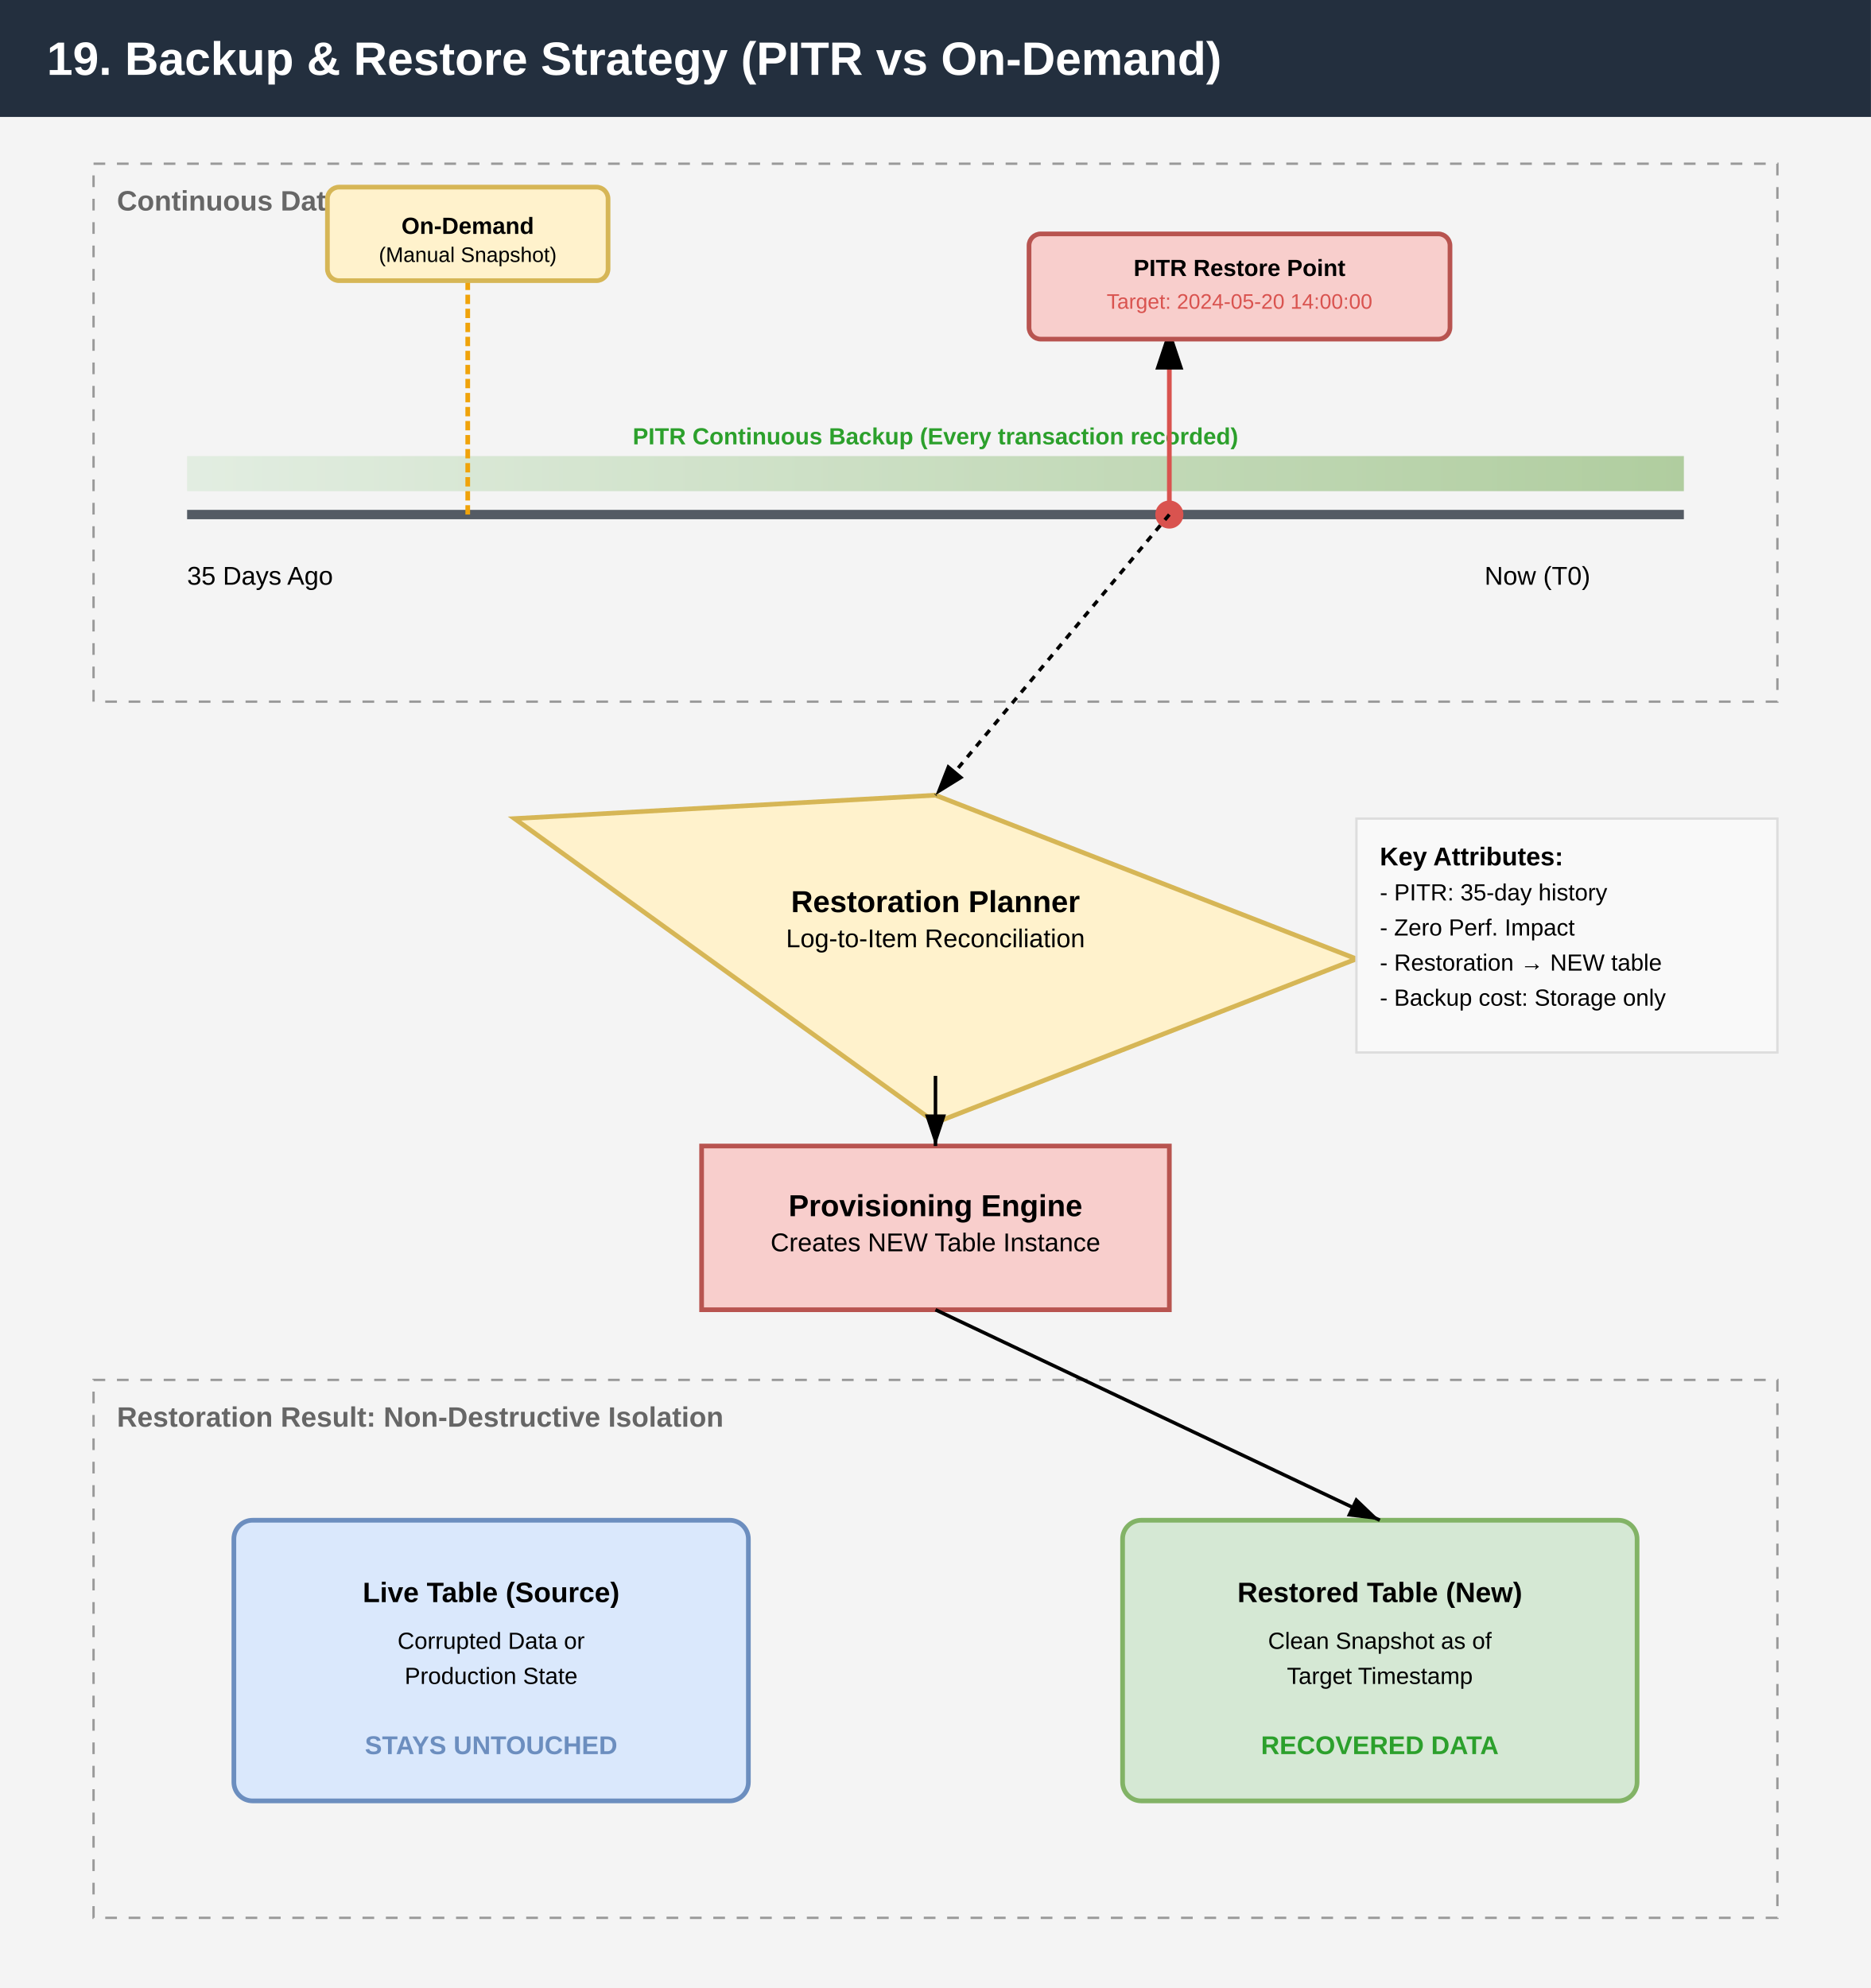
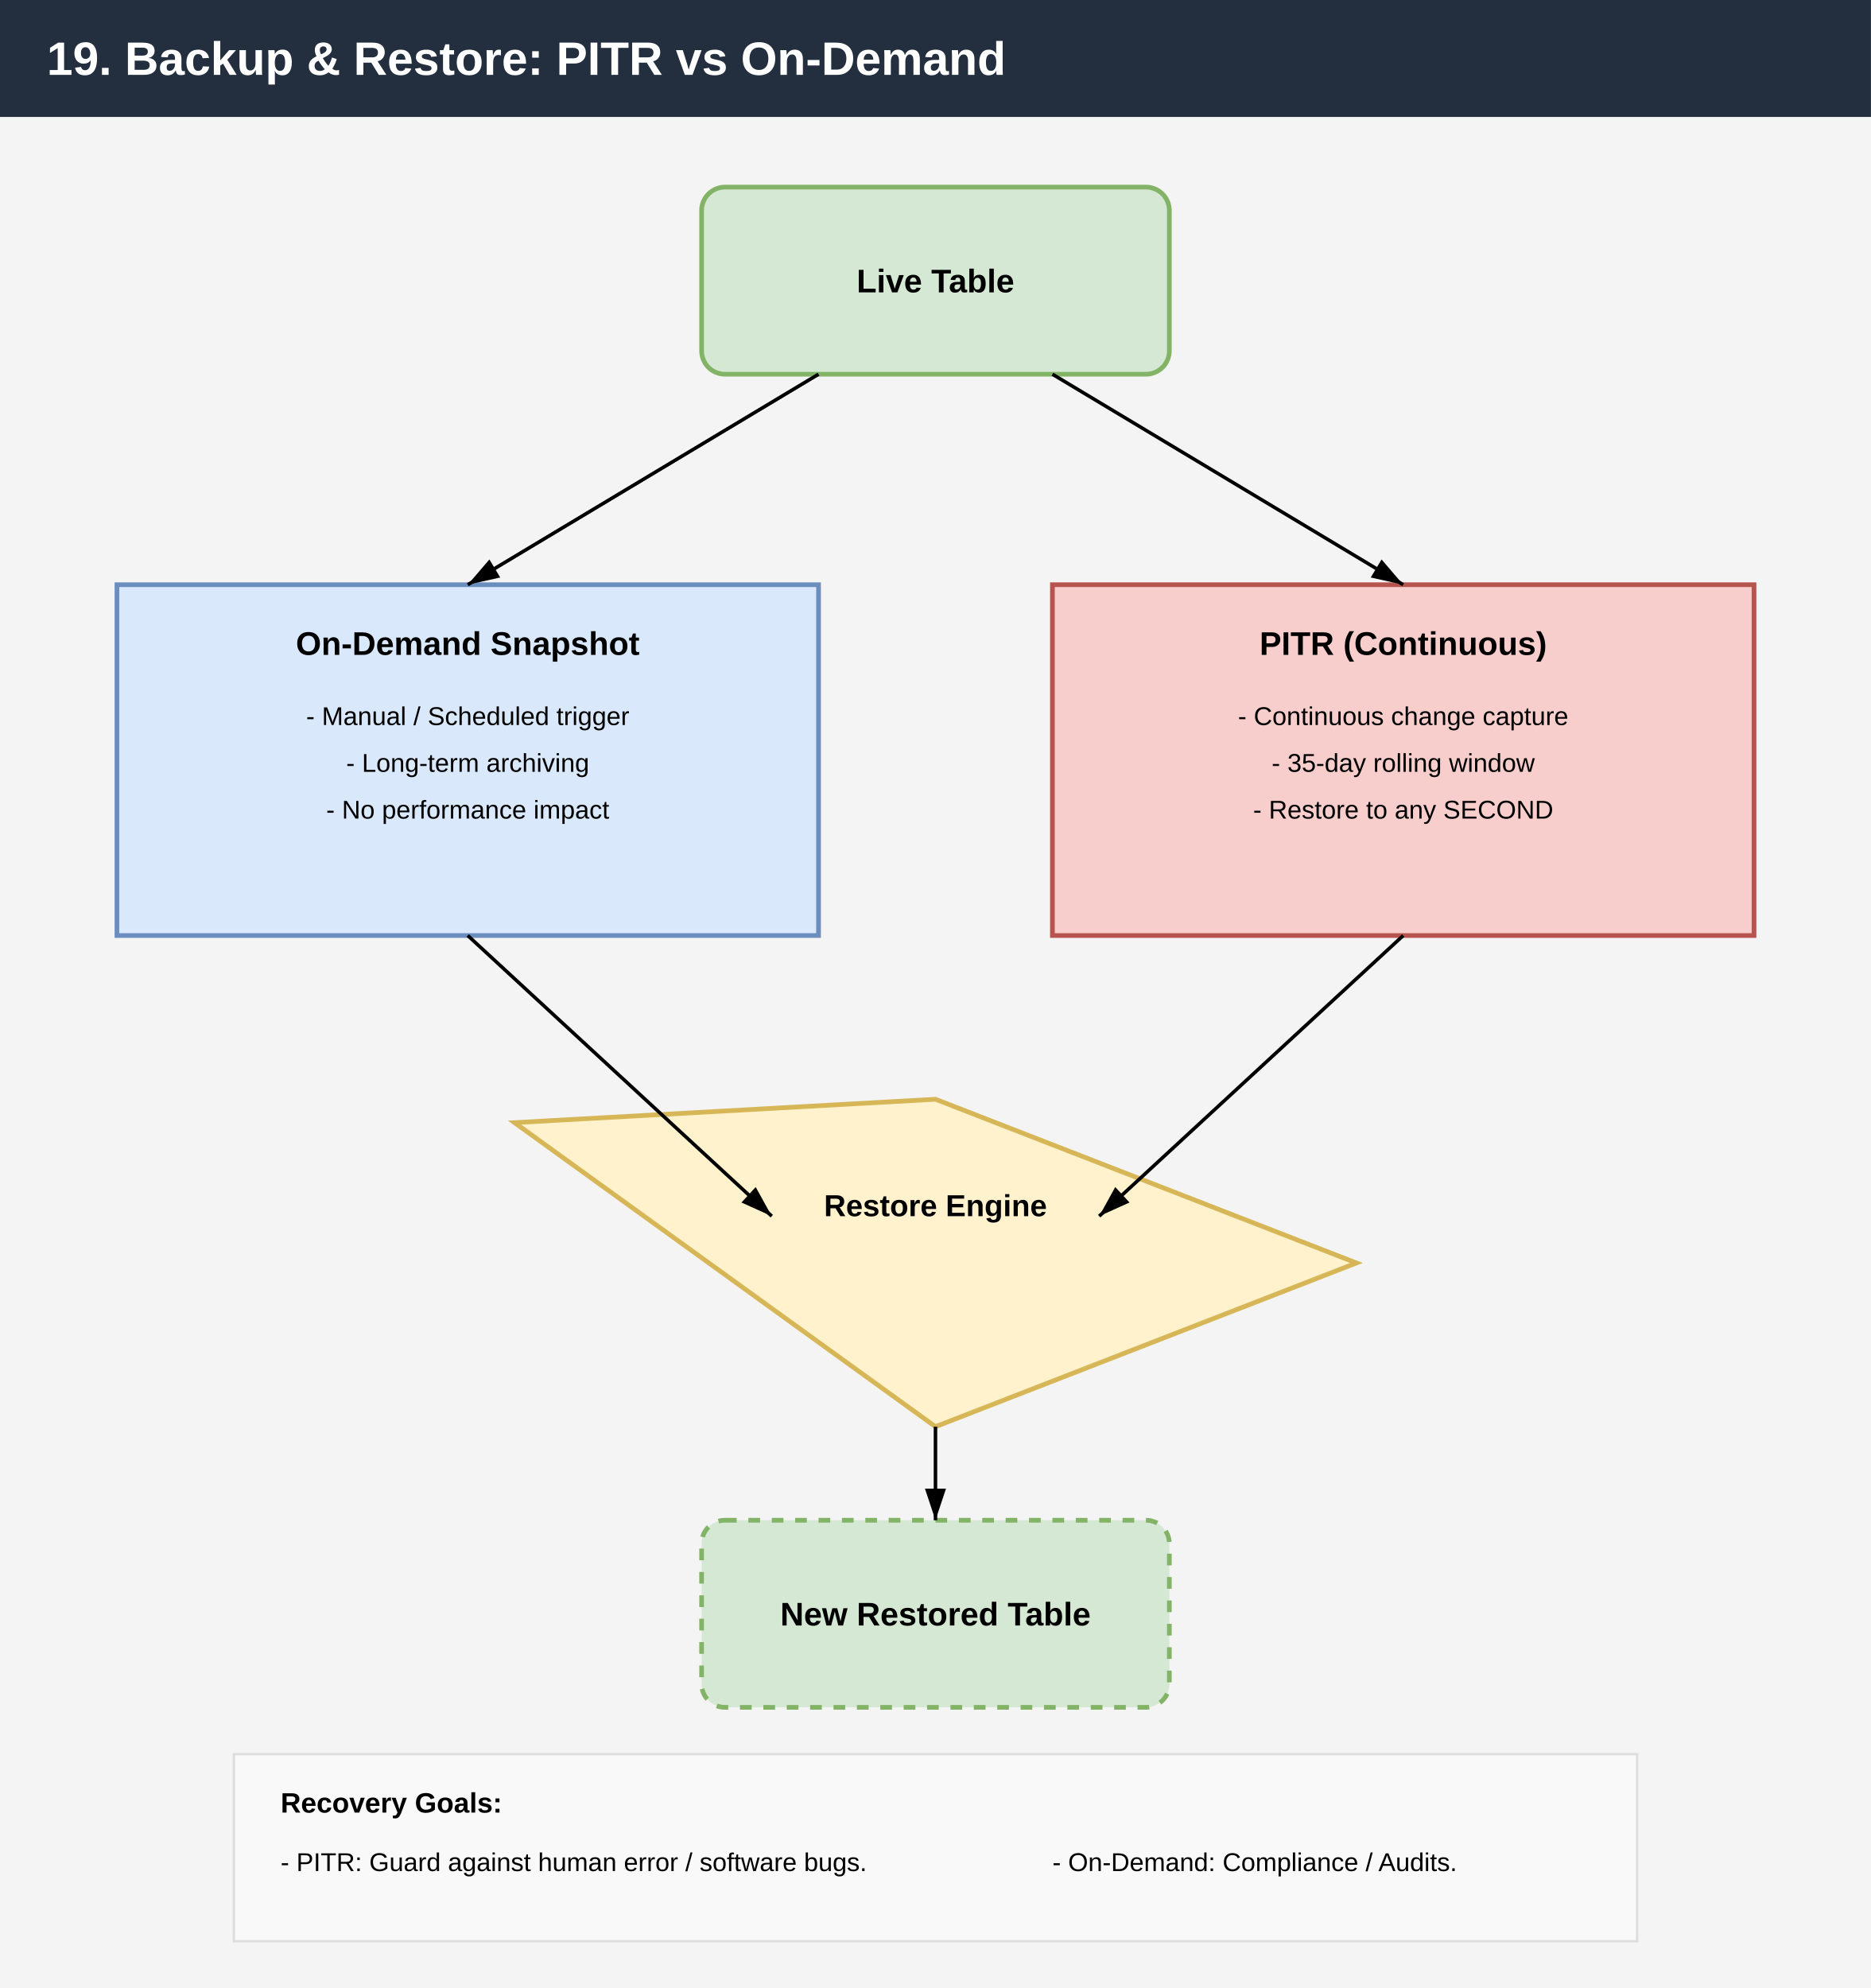
<svg xmlns="http://www.w3.org/2000/svg" viewBox="0 0 800 850">
  <defs>
    <marker id="arrow" markerWidth="10" markerHeight="10" refX="9" refY="3" orient="auto" markerUnits="strokeWidth">
      <path d="M0,0 L0,6 L9,3 z" fill="#000" />
    </marker>
-     <linearGradient id="pitrGradient" x1="0%" y1="0%" x2="100%" y2="0%">
-       <stop offset="0%" style="stop-color:#d5e8d4;stop-opacity:1" />
-       <stop offset="100%" style="stop-color:#82b366;stop-opacity:1" />
-     </linearGradient>
  </defs>
  <rect width="100%" height="100%" fill="#f4f4f4" />
  <rect width="100%" height="50" fill="#232F3E" />
-   <text x="20" y="32" font-family="Arial" font-size="20" fill="#ffffff" font-weight="bold">19. Backup &amp; Restore Strategy (PITR vs On-Demand)</text>
-   <rect x="40" y="70" width="720" height="230" fill="none" stroke="#999" stroke-dasharray="5,5" />
-   <text x="50" y="90" font-family="Arial" font-size="12" font-weight="bold" fill="#666">Continuous Data Protection Layer</text>
-   <line x1="80" y1="220" x2="720" y2="220" stroke="#545B64" stroke-width="4" />
-   <text x="80" y="250" font-family="Arial" font-size="11">35 Days Ago</text>
-   <text x="680" y="250" font-family="Arial" font-size="11" text-anchor="end">Now (T0)</text>
-   <rect x="80" y="195" width="640" height="15" fill="url(#pitrGradient)" opacity="0.6" />
-   <text x="400" y="190" text-anchor="middle" font-family="Arial" font-size="10" font-weight="bold" fill="#2ca02c">PITR Continuous Backup (Every transaction recorded)</text>
-   <path d="M 200 220 L 200 120" stroke="#f0a30a" stroke-width="2" stroke-dasharray="4,2" />
-   <rect x="140" y="80" width="120" height="40" rx="5" fill="#fff2cc" stroke="#d6b656" stroke-width="2" />
-   <text x="200" y="100" text-anchor="middle" font-family="Arial" font-size="10" font-weight="bold">On-Demand</text>
-   <text x="200" y="112" text-anchor="middle" font-family="Arial" font-size="9">(Manual Snapshot)</text>
-   <path d="M 500 220 L 500 140" stroke="#d9534f" stroke-width="2" marker-end="url(#arrow)" />
-   <circle cx="500" cy="220" r="6" fill="#d9534f" />
-   <rect x="440" y="100" width="180" height="45" rx="5" fill="#f8cecc" stroke="#b85450" stroke-width="2" />
-   <text x="530" y="118" text-anchor="middle" font-family="Arial" font-size="10" font-weight="bold">PITR Restore Point</text>
-   <text x="530" y="132" text-anchor="middle" font-family="Arial" font-size="9" fill="#d9534f">Target: 2024-05-20 14:00:00</text>
-   <path d="M400,320 L580,390 L400,460 L220,330 Z" fill="#fff2cc" stroke="#d6b656" stroke-width="2" transform="translate(0,20)" />
-   <text x="400" y="390" text-anchor="middle" font-family="Arial" font-size="13" font-weight="bold">Restoration Planner</text>
-   <text x="400" y="405" text-anchor="middle" font-family="Arial" font-size="11">Log-to-Item Reconciliation</text>
-   <line x1="500" y1="220" x2="400" y2="340" stroke="#000" stroke-width="1.5" stroke-dasharray="3,3" marker-end="url(#arrow)" />
-   <rect x="300" y="490" width="200" height="70" fill="#f8cecc" stroke="#b85450" stroke-width="2" />
-   <text x="400" y="520" text-anchor="middle" font-family="Arial" font-size="13" font-weight="bold">Provisioning Engine</text>
-   <text x="400" y="535" text-anchor="middle" font-family="Arial" font-size="11">Creates NEW Table Instance</text>
-   <line x1="400" y1="460" x2="400" y2="490" stroke="#000" stroke-width="1.5" marker-end="url(#arrow)" />
-   <rect x="40" y="590" width="720" height="230" fill="none" stroke="#999" stroke-dasharray="5,5" />
-   <text x="50" y="610" font-family="Arial" font-size="12" font-weight="bold" fill="#666">Restoration Result: Non-Destructive Isolation</text>
-   <rect x="100" y="650" width="220" height="120" rx="8" fill="#dae8fc" stroke="#6c8ebf" stroke-width="2" />
-   <text x="210" y="685" text-anchor="middle" font-family="Arial" font-size="12" font-weight="bold">Live Table (Source)</text>
-   <text x="210" y="705" text-anchor="middle" font-family="Arial" font-size="10">Corrupted Data or</text>
-   <text x="210" y="720" text-anchor="middle" font-family="Arial" font-size="10">Production State</text>
-   <text x="210" y="750" text-anchor="middle" font-family="Arial" font-size="11" fill="#6c8ebf" font-weight="bold">STAYS UNTOUCHED</text>
-   <rect x="480" y="650" width="220" height="120" rx="8" fill="#d5e8d4" stroke="#82b366" stroke-width="2" />
-   <text x="590" y="685" text-anchor="middle" font-family="Arial" font-size="12" font-weight="bold">Restored Table (New)</text>
-   <text x="590" y="705" text-anchor="middle" font-family="Arial" font-size="10">Clean Snapshot as of</text>
-   <text x="590" y="720" text-anchor="middle" font-family="Arial" font-size="10">Target Timestamp</text>
-   <text x="590" y="750" text-anchor="middle" font-family="Arial" font-size="11" fill="#2ca02c" font-weight="bold">RECOVERED DATA</text>
-   <line x1="400" y1="560" x2="590" y2="650" stroke="#000" stroke-width="1.5" marker-end="url(#arrow)" />
-   <rect x="580" y="350" width="180" height="100" fill="#f9f9f9" stroke="#ddd" />
-   <text x="590" y="370" font-family="Arial" font-size="11" font-weight="bold">Key Attributes:</text>
-   <text x="590" y="385" font-family="Arial" font-size="10">- PITR: 35-day history</text>
-   <text x="590" y="400" font-family="Arial" font-size="10">- Zero Perf. Impact</text>
-   <text x="590" y="415" font-family="Arial" font-size="10">- Restoration → NEW table</text>
-   <text x="590" y="430" font-family="Arial" font-size="10">- Backup cost: Storage only</text>
+   <text x="20" y="32" font-family="Arial" font-size="20" fill="#ffffff" font-weight="bold">19. Backup &amp; Restore: PITR vs On-Demand</text>
+   <rect x="300" y="80" width="200" height="80" rx="10" fill="#d5e8d4" stroke="#82b366" stroke-width="2" />
+   <text x="400" y="125" text-anchor="middle" font-family="Arial" font-size="14" font-weight="bold">Live Table</text>
+   <rect x="50" y="250" width="300" height="150" fill="#dae8fc" stroke="#6c8ebf" stroke-width="2" />
+   <text x="200" y="280" text-anchor="middle" font-family="Arial" font-size="14" font-weight="bold">On-Demand Snapshot</text>
+   <text x="200" y="310" text-anchor="middle" font-family="Arial" font-size="11">- Manual / Scheduled trigger</text>
+   <text x="200" y="330" text-anchor="middle" font-family="Arial" font-size="11">- Long-term archiving</text>
+   <text x="200" y="350" text-anchor="middle" font-family="Arial" font-size="11">- No performance impact</text>
+   <line x1="350" y1="160" x2="200" y2="250" stroke="#000" stroke-width="1.5" marker-end="url(#arrow)" />
+   <rect x="450" y="250" width="300" height="150" fill="#f8cecc" stroke="#b85450" stroke-width="2" />
+   <text x="600" y="280" text-anchor="middle" font-family="Arial" font-size="14" font-weight="bold">PITR (Continuous)</text>
+   <text x="600" y="310" text-anchor="middle" font-family="Arial" font-size="11">- Continuous change capture</text>
+   <text x="600" y="330" text-anchor="middle" font-family="Arial" font-size="11">- 35-day rolling window</text>
+   <text x="600" y="350" text-anchor="middle" font-family="Arial" font-size="11">- Restore to any SECOND</text>
+   <line x1="450" y1="160" x2="600" y2="250" stroke="#000" stroke-width="1.5" marker-end="url(#arrow)" />
+   <path d="M400,450 L580,520 L400,590 L220,460 Z" fill="#fff2cc" stroke="#d6b656" stroke-width="2" transform="translate(0,20)" />
+   <text x="400" y="520" text-anchor="middle" font-family="Arial" font-size="13" font-weight="bold">Restore Engine</text>
+   <line x1="200" y1="400" x2="330" y2="520" stroke="#000" stroke-width="1.5" marker-end="url(#arrow)" />
+   <line x1="600" y1="400" x2="470" y2="520" stroke="#000" stroke-width="1.5" marker-end="url(#arrow)" />
+   <rect x="300" y="650" width="200" height="80" rx="10" fill="#d5e8d4" stroke="#82b366" stroke-width="2" stroke-dasharray="5,5" />
+   <text x="400" y="695" text-anchor="middle" font-family="Arial" font-size="14" font-weight="bold">New Restored Table</text>
+   <line x1="400" y1="610" x2="400" y2="650" stroke="#000" stroke-width="1.5" marker-end="url(#arrow)" />
+   <rect x="100" y="750" width="600" height="80" fill="#f9f9f9" stroke="#ddd" />
+   <text x="120" y="775" font-family="Arial" font-size="12" font-weight="bold">Recovery Goals:</text>
+   <text x="120" y="800" font-family="Arial" font-size="11">- PITR: Guard against human error / software bugs.</text>
+   <text x="450" y="800" font-family="Arial" font-size="11">- On-Demand: Compliance / Audits.</text>
</svg>
